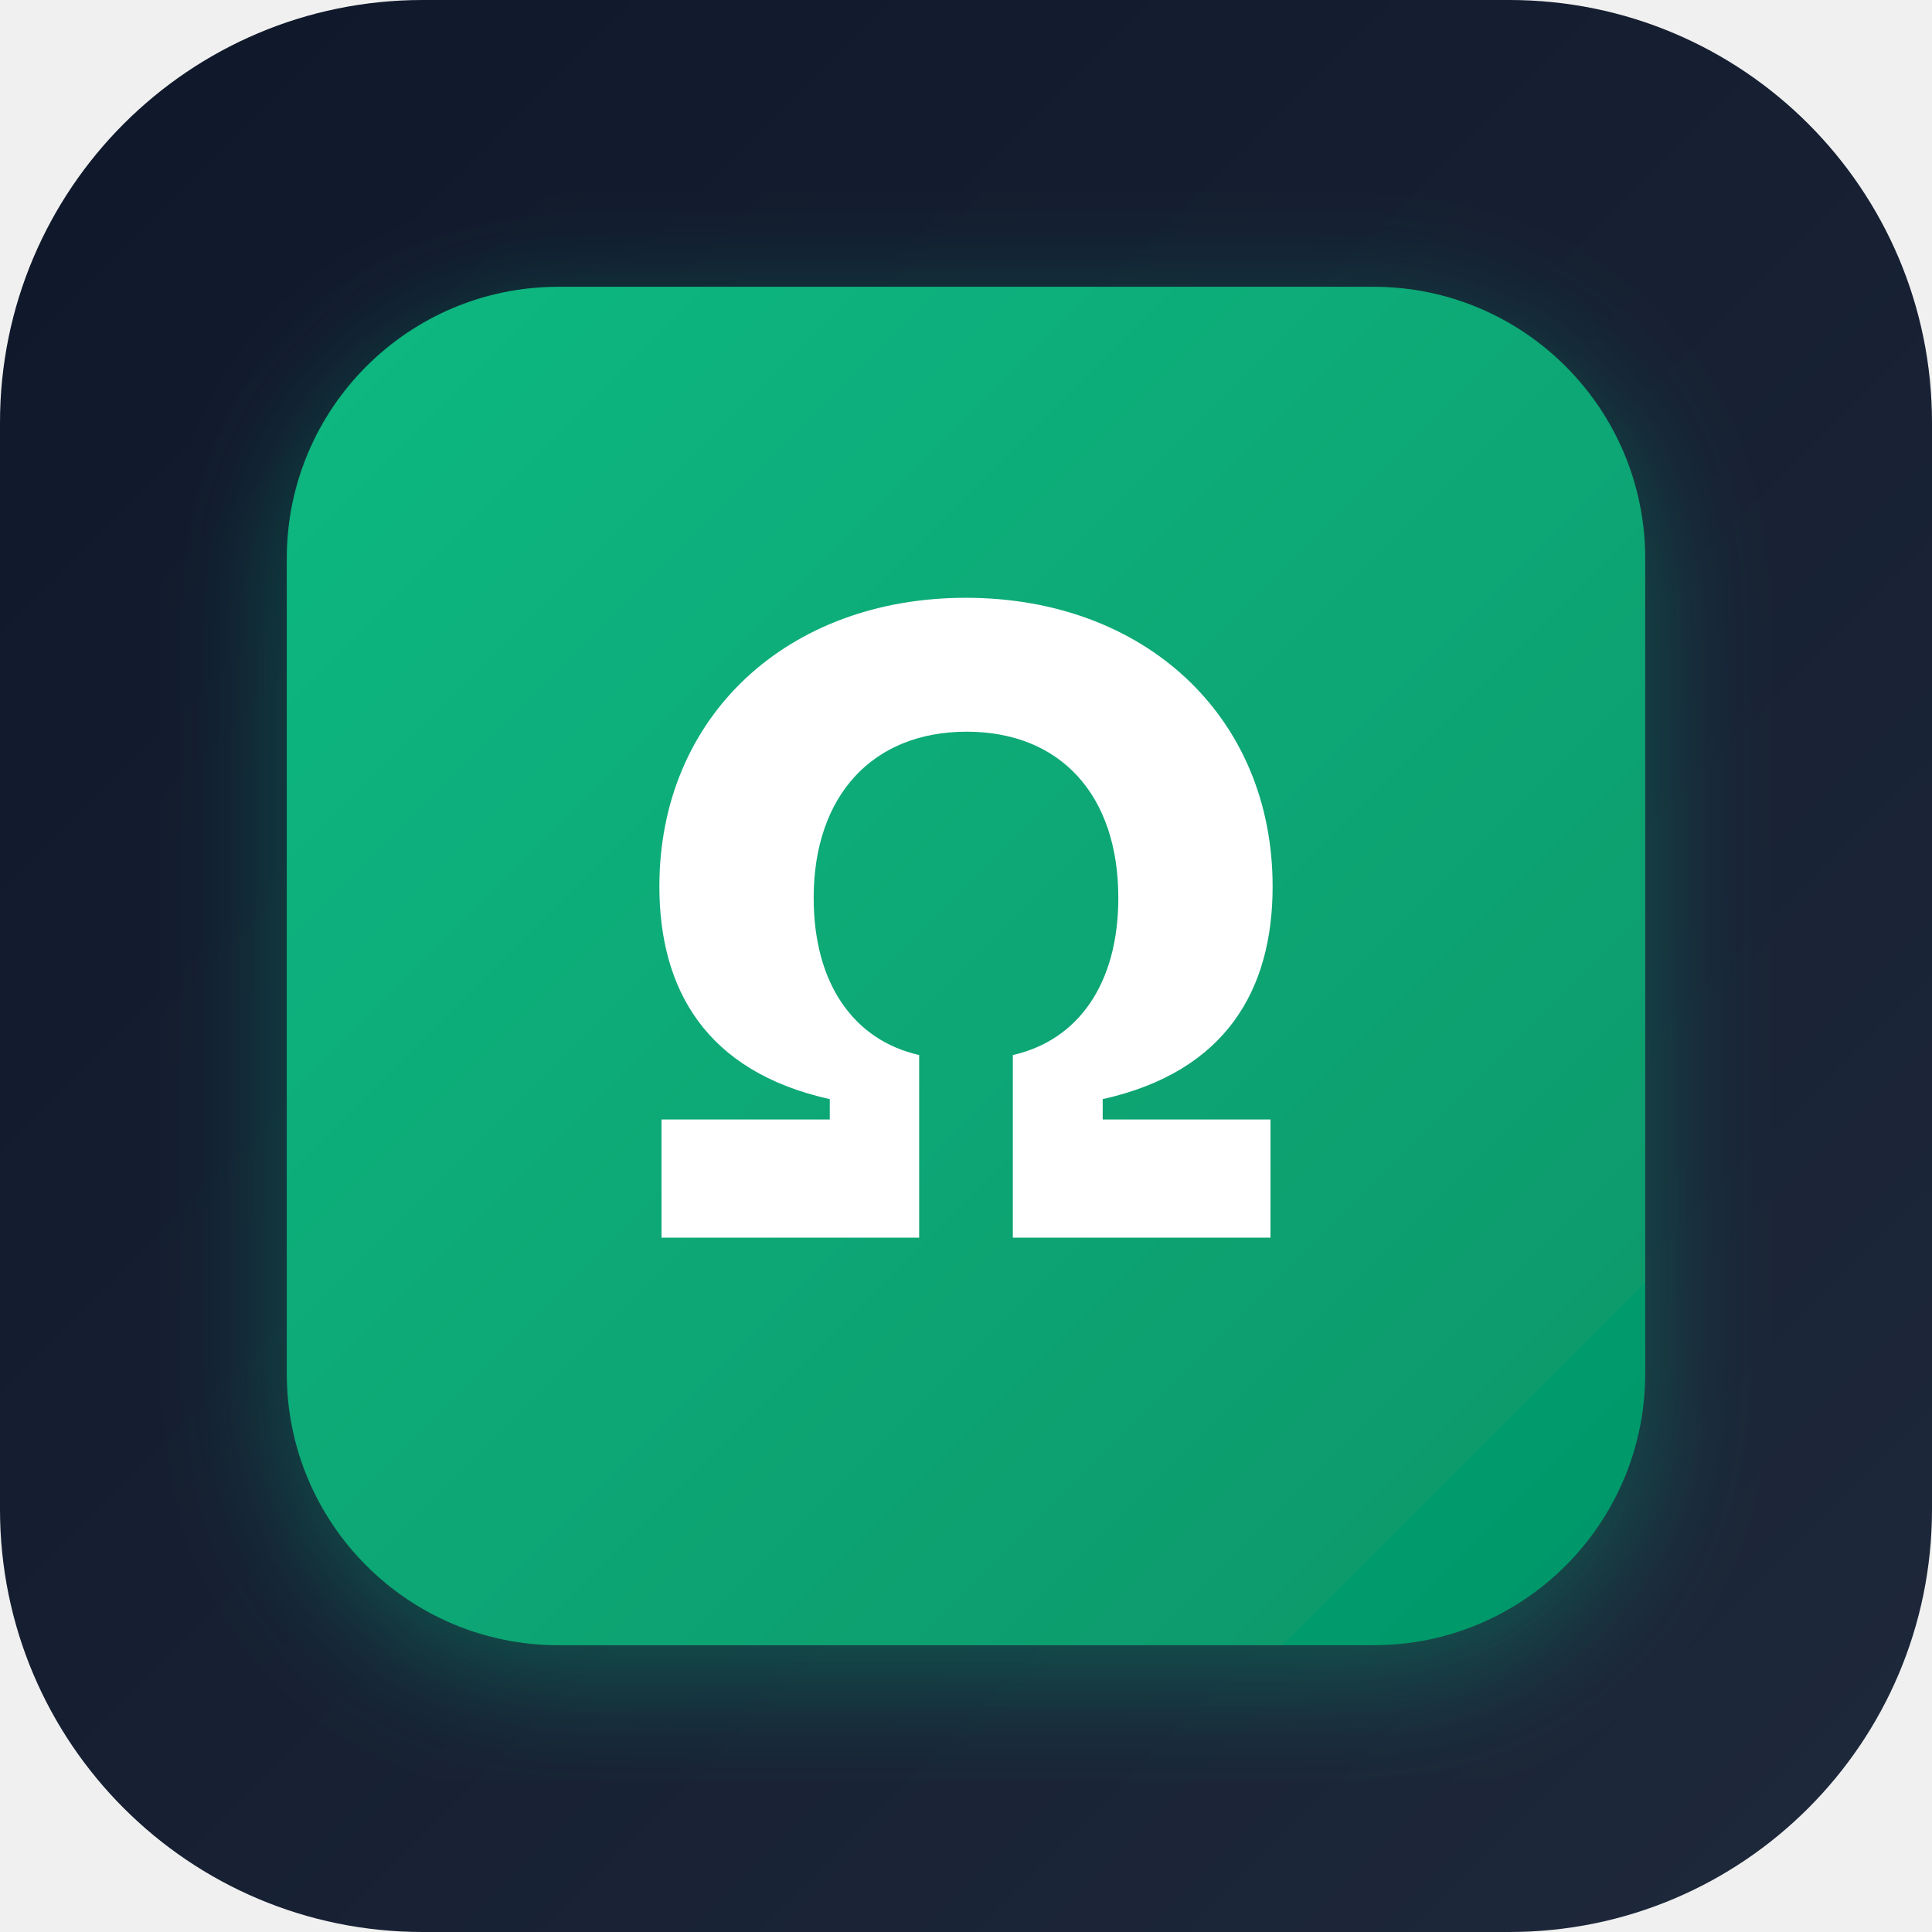
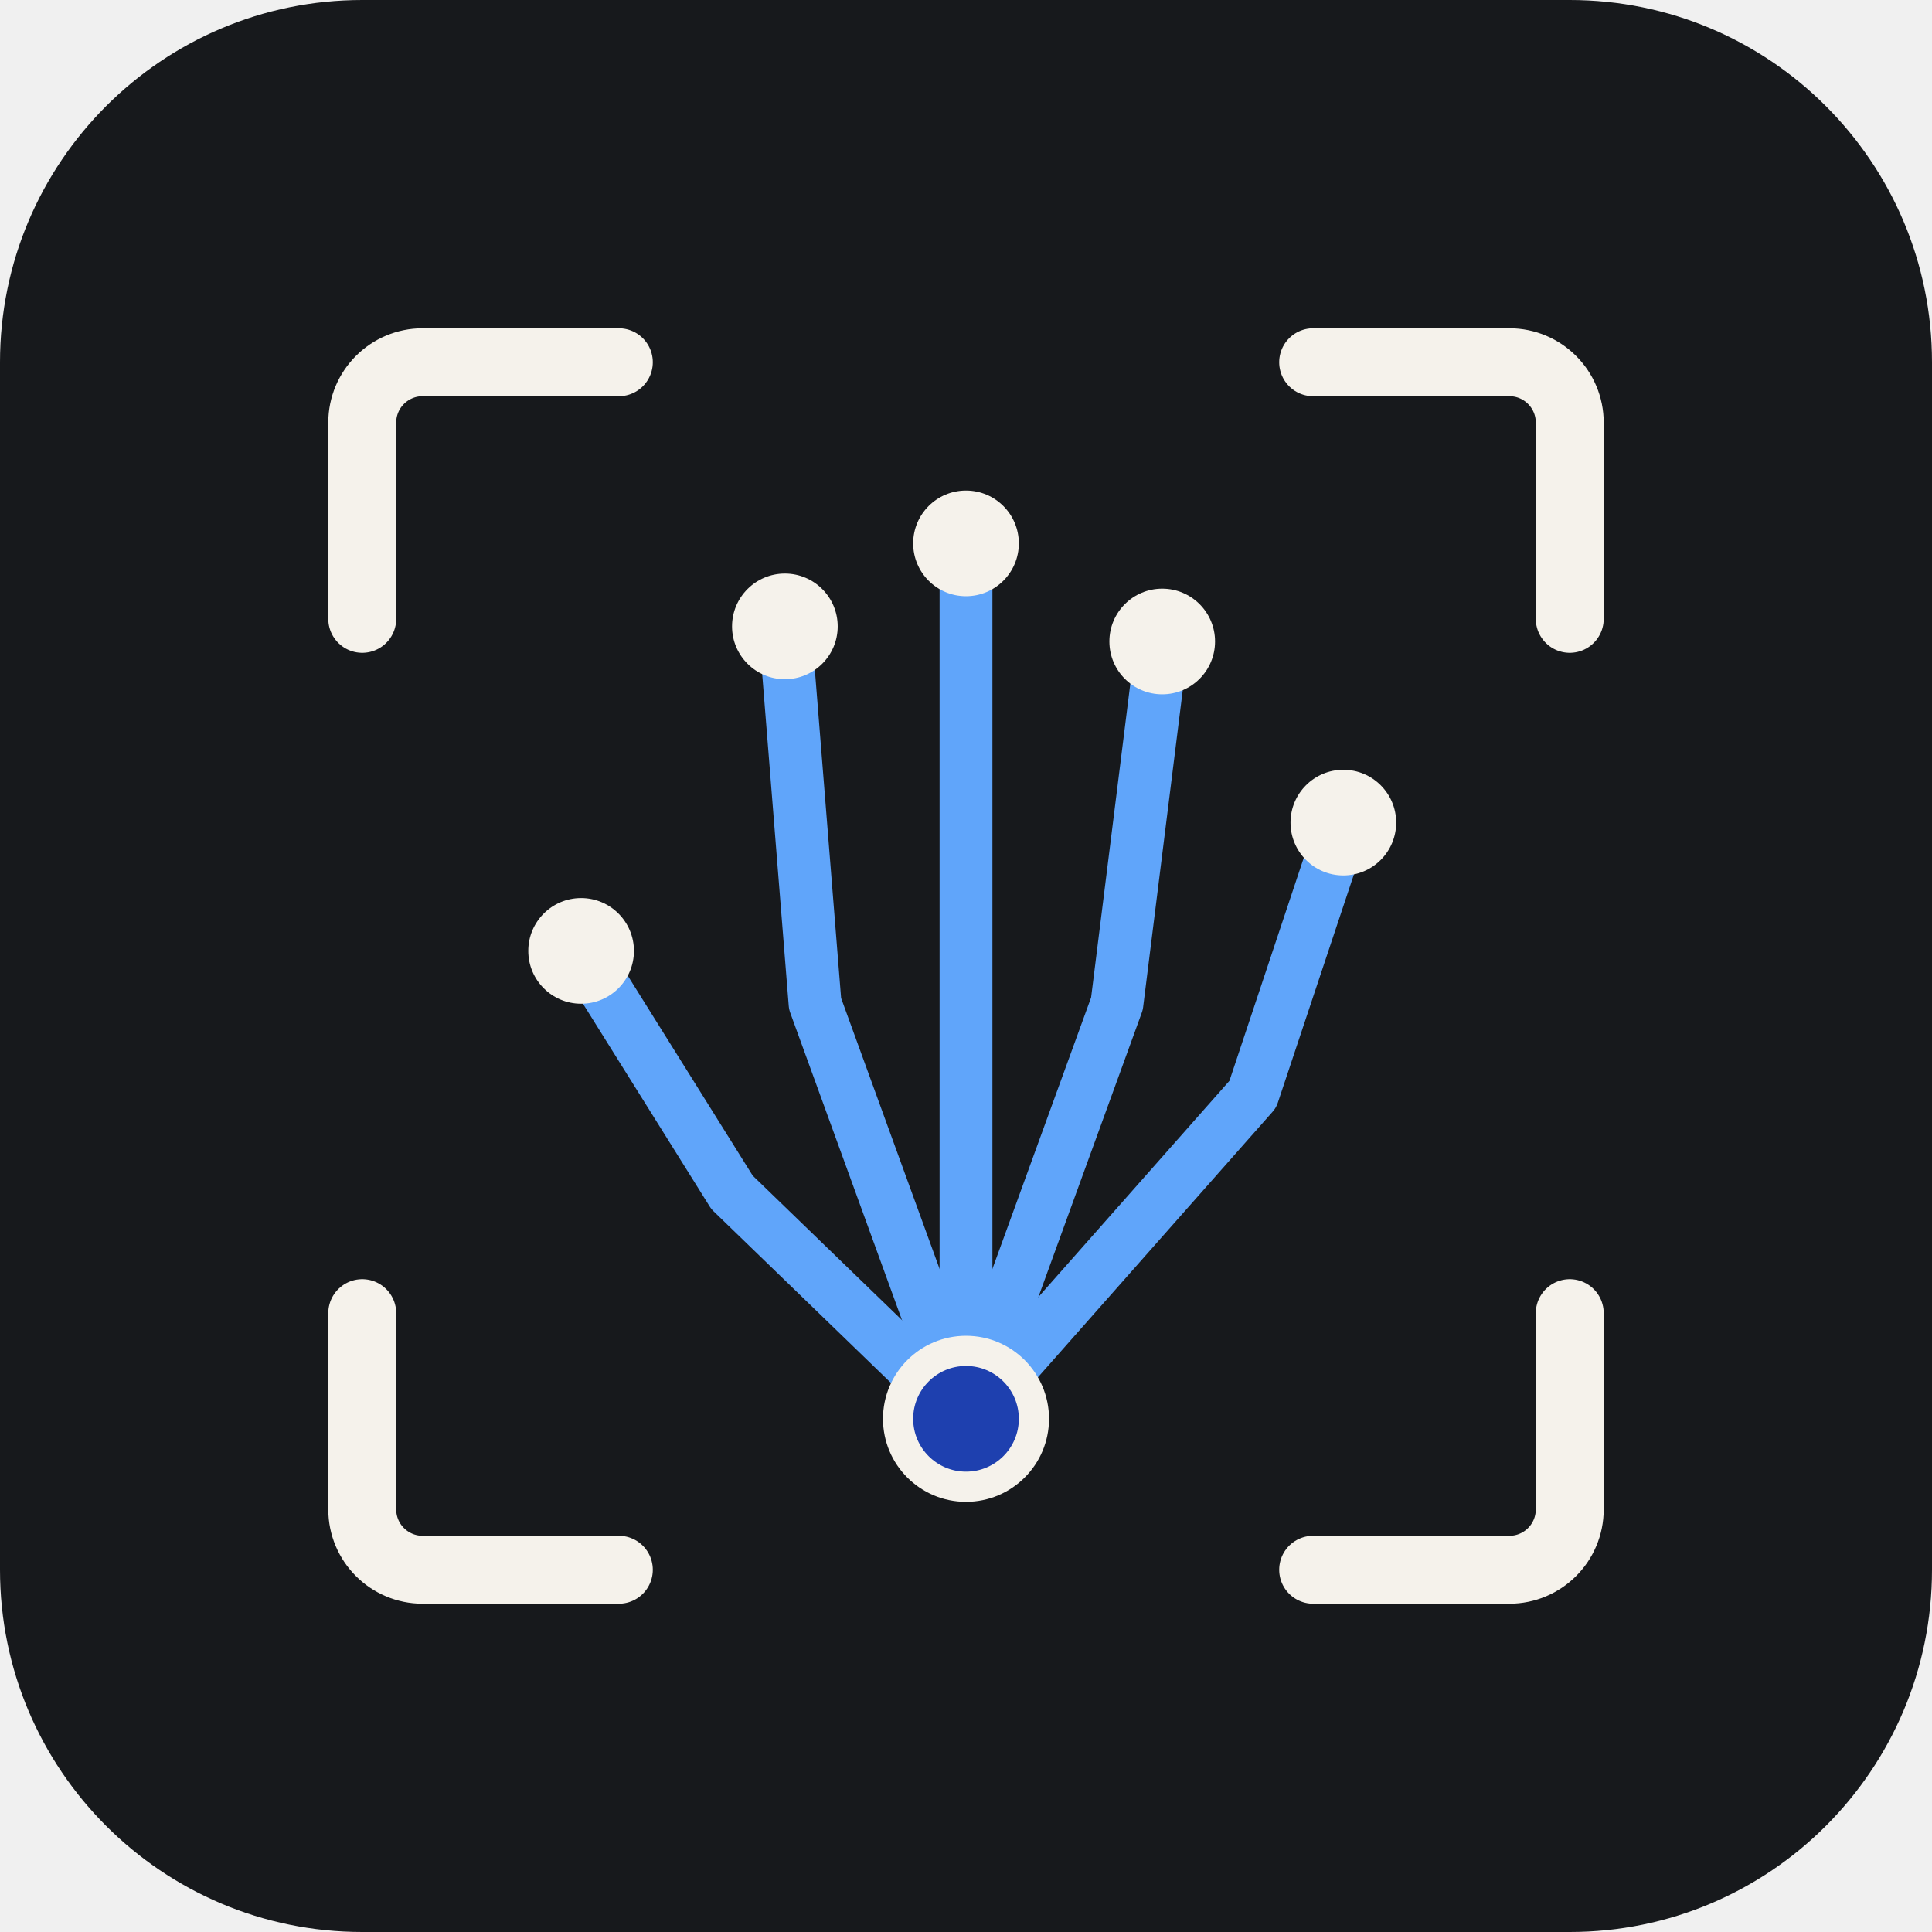
<svg xmlns="http://www.w3.org/2000/svg" viewBox="0 0 512 512" width="512" height="512">
-   <defs>
-     <linearGradient id="bgGrad" x1="0%" y1="0%" x2="100%" y2="100%">
-       <stop offset="0%" stop-color="#0f172a" />
-       <stop offset="100%" stop-color="#1e293b" />
-     </linearGradient>
-     <linearGradient id="primaryGrad" x1="0%" y1="0%" x2="100%" y2="100%">
-       <stop offset="0%" stop-color="#10b981" />
-       <stop offset="100%" stop-color="#059669" />
-     </linearGradient>
-     <filter id="shadow" x="-10%" y="-10%" width="120%" height="120%">
-       <feDropShadow dx="0" dy="8" stdDeviation="16" flood-color="#10b981" flood-opacity="0.35" />
-     </filter>
-   </defs>
-   <rect width="512" height="512" rx="112" fill="url(#bgGrad)" />
-   <rect x="76" y="76" width="360" height="360" rx="72" fill="url(#primaryGrad)" filter="url(#shadow)" />
-   <text x="256" y="328" font-family="Inter, -apple-system, BlinkMacSystemFont, 'Segoe UI', Roboto, sans-serif" font-size="230" font-weight="800" text-anchor="middle" fill="#ffffff">Ω</text>
+   <rect width="512" height="512" rx="96" fill="#17191C" />
+   <path d="M96 164V112C96 103.163 103.163 96 112 96H164" fill="none" stroke="#F5F2EB" stroke-width="18" stroke-linecap="round" />
+   <path d="M348 96H400C408.837 96 416 103.163 416 112V164" fill="none" stroke="#F5F2EB" stroke-width="18" stroke-linecap="round" />
+   <path d="M96 348V400C96 408.837 103.163 416 112 416H164" fill="none" stroke="#F5F2EB" stroke-width="18" stroke-linecap="round" />
+   <path d="M348 416H400C408.837 416 416 408.837 416 400V348" fill="none" stroke="#F5F2EB" stroke-width="18" stroke-linecap="round" />
+   <g stroke="#60A5FA" stroke-width="14" stroke-linecap="round" stroke-linejoin="round" fill="none">
+     <path d="M256 376L194 316L154 252" />
+     <path d="M256 376L216 266L208 166" />
+     <path d="M256 376L256 254L256 144" />
+     <path d="M256 376L296 266L308 170" />
+     <path d="M256 376L332 290L356 218" />
+   </g>
+   <circle cx="256" cy="376" r="18" fill="#1E40AF" stroke="#F5F2EB" stroke-width="8" />
+   <circle cx="154" cy="252" r="14" fill="#F5F2EB" />
+   <circle cx="208" cy="166" r="14" fill="#F5F2EB" />
+   <circle cx="256" cy="144" r="14" fill="#F5F2EB" />
+   <circle cx="308" cy="170" r="14" fill="#F5F2EB" />
+   <circle cx="356" cy="218" r="14" fill="#F5F2EB" />
</svg>
